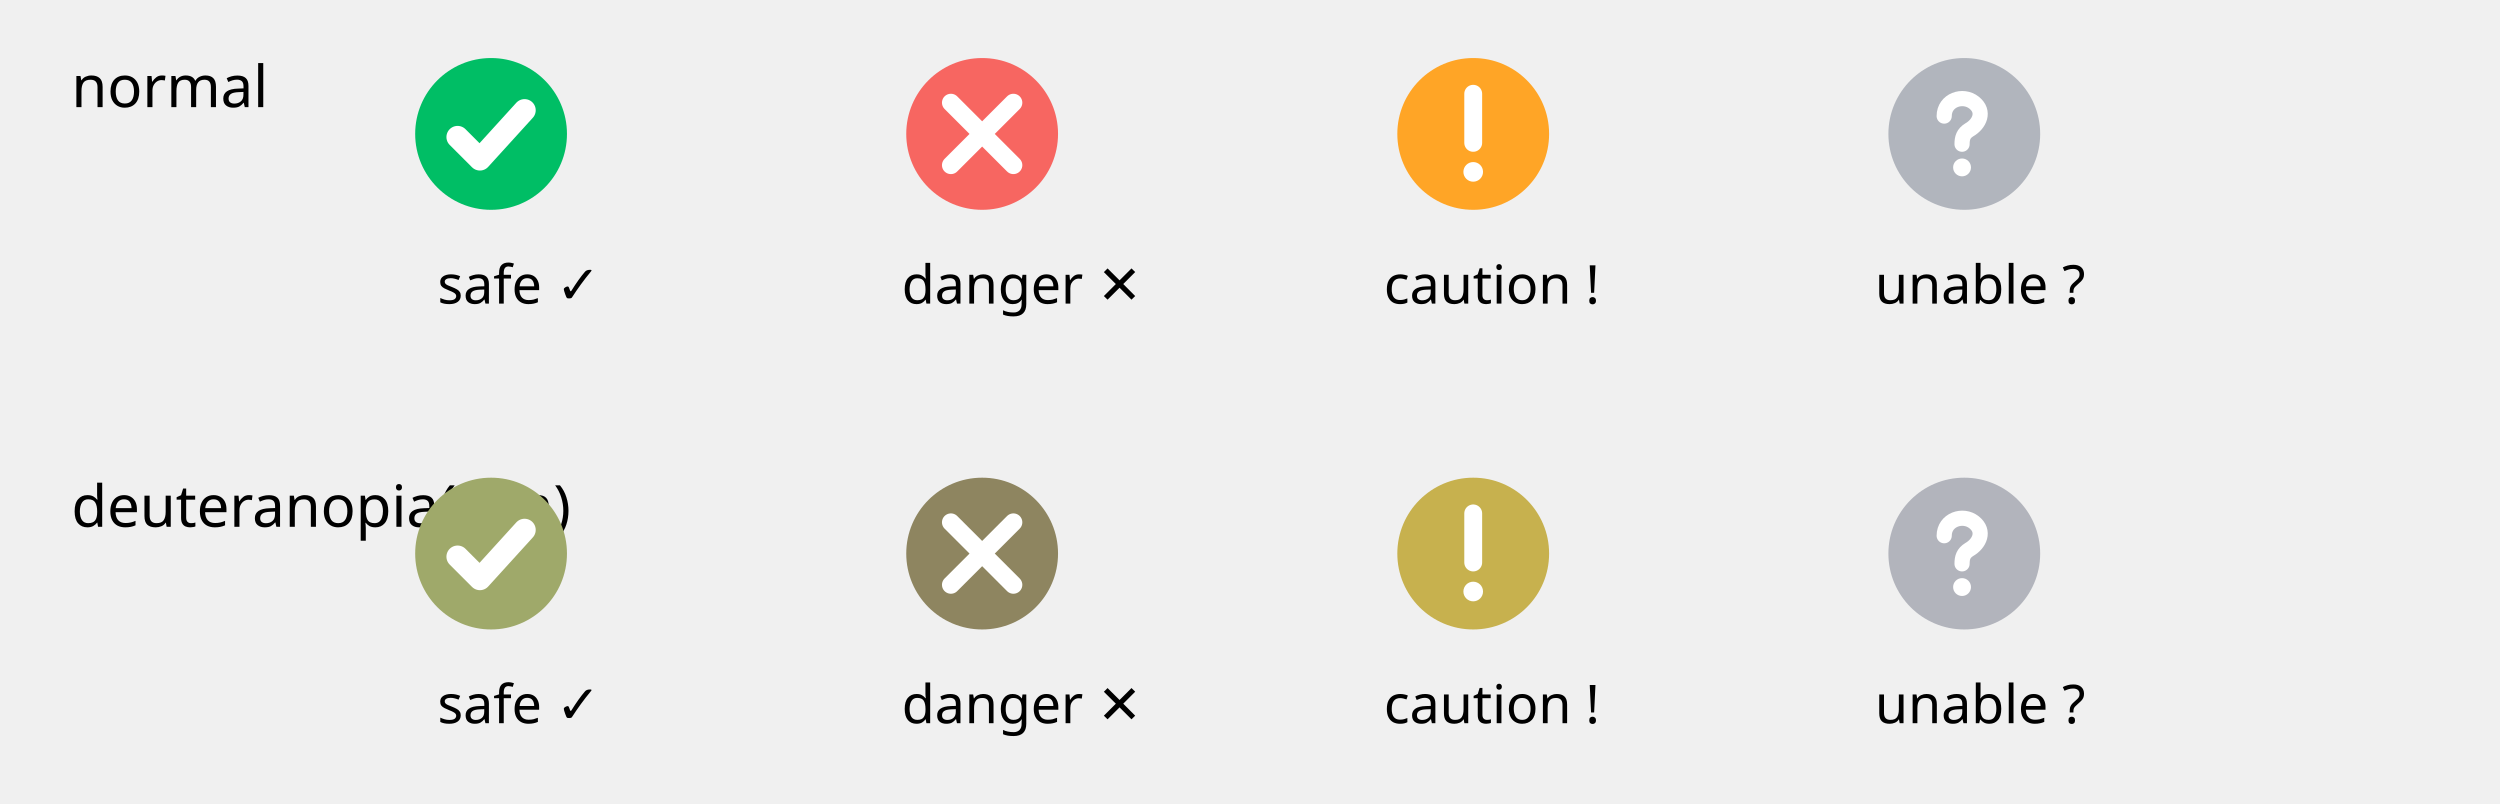
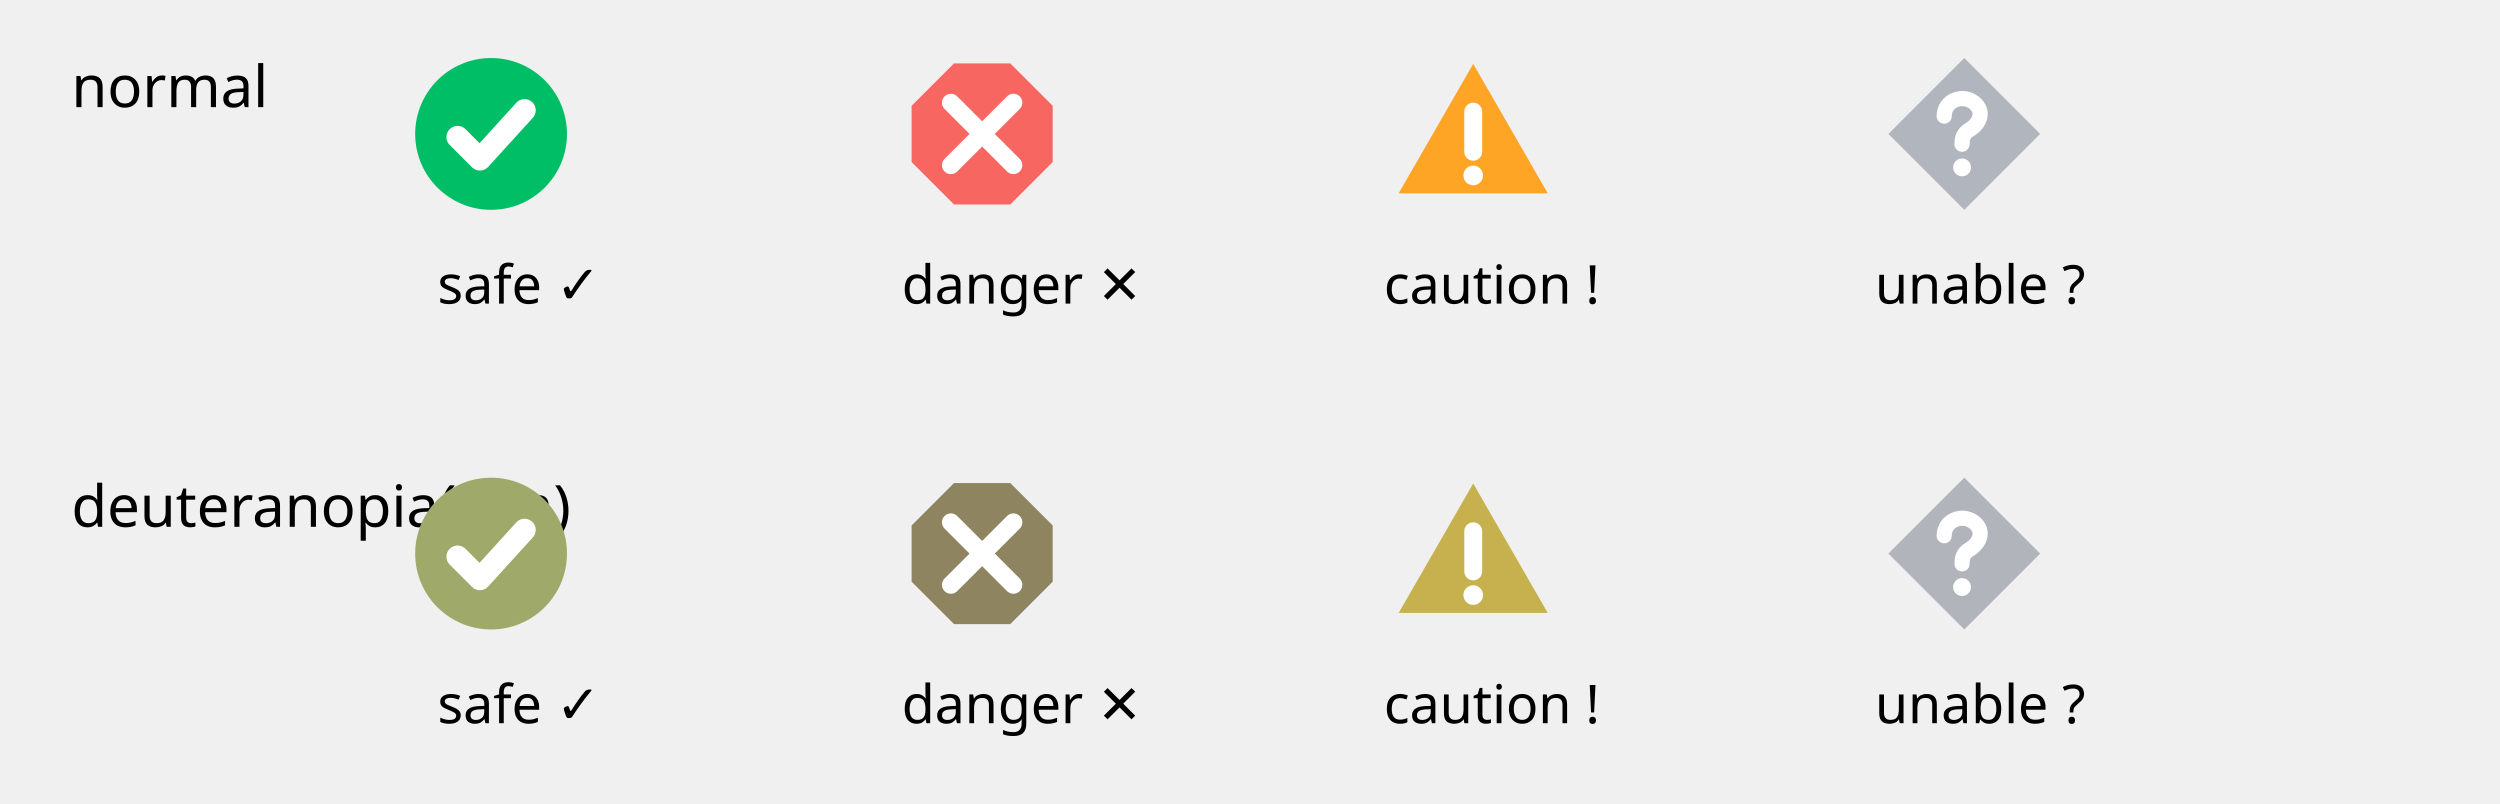
<svg xmlns="http://www.w3.org/2000/svg" width="560" height="180" font-family="sans-serif">
  <text x="16" y="24" font-size="13">normal</text>
  <text x="16" y="118" font-size="13">deuteranopia(sim)</text>
  <g transform="translate(90,10)">
    <g>
      <circle cx="20" cy="20" r="17" fill="#00BE65" />
      <path d="M12.5 20.7l5 5 10-11" stroke="#fff" stroke-width="5" fill="none" stroke-linecap="round" stroke-linejoin="round" />
      <text x="8" y="58" font-size="12">safe ✓</text>
    </g>
    <g transform="translate(110,0)">
-       <circle cx="20" cy="20" r="17" fill="#F76661" />
+       <path d="M13.7 4.2h12.6l9.5 9.5v12.6l-9.5 9.5H13.7l-9.5-9.5V13.7z" fill="#F76661" />
      <path d="M13 13l14 14M27 13L13 27" stroke="#fff" stroke-width="4" stroke-linecap="round" />
      <text x="2" y="58" font-size="12">danger ✕</text>
    </g>
    <g transform="translate(220,0)">
-       <circle cx="20" cy="20" r="17" fill="#FFA526" />
-       <path d="M20 11v11" stroke="#fff" stroke-width="4" stroke-linecap="round" />
-       <circle cx="20" cy="28.5" r="2.2" fill="#fff" />
+       <path d="M20 4.3 36.7 33.3H3.3z" fill="#FFA526" />
+       <path d="M20 15v9" stroke="#fff" stroke-width="4" stroke-linecap="round" />
+       <circle cx="20" cy="29.3" r="2.2" fill="#fff" />
      <text x="0" y="58" font-size="12">caution !</text>
    </g>
    <g transform="translate(330,0)">
-       <circle cx="20" cy="20" r="17" fill="#B1B5BD" />
+       <path d="M20 3 37 20 20 37 3 20z" fill="#B1B5BD" />
      <path d="M15.5 16c0-3.6 4.2-5 6.7-3 2.5 2 1.2 4.8-1.1 6.1-1.3.8-1.6 1.8-1.6 3.2" stroke="#fff" stroke-width="3.4" fill="none" stroke-linecap="round" />
      <circle cx="19.5" cy="27.5" r="2" fill="#fff" />
      <text x="0" y="58" font-size="12">unable ?</text>
    </g>
  </g>
  <g transform="translate(90,104)">
    <g>
      <circle cx="20" cy="20" r="17" fill="#9FA96A" />
      <path d="M12.5 20.7l5 5 10-11" stroke="#fff" stroke-width="5" fill="none" stroke-linecap="round" stroke-linejoin="round" />
      <text x="8" y="58" font-size="12">safe ✓</text>
    </g>
    <g transform="translate(110,0)">
-       <circle cx="20" cy="20" r="17" fill="#8E8560" />
+       <path d="M13.7 4.2h12.6l9.5 9.5v12.6l-9.5 9.5H13.7l-9.5-9.5V13.7z" fill="#8E8560" />
      <path d="M13 13l14 14M27 13L13 27" stroke="#fff" stroke-width="4" stroke-linecap="round" />
      <text x="2" y="58" font-size="12">danger ✕</text>
    </g>
    <g transform="translate(220,0)">
-       <circle cx="20" cy="20" r="17" fill="#C7B14E" />
-       <path d="M20 11v11" stroke="#fff" stroke-width="4" stroke-linecap="round" />
-       <circle cx="20" cy="28.5" r="2.2" fill="#fff" />
+       <path d="M20 4.3 36.7 33.3H3.3z" fill="#C7B14E" />
+       <path d="M20 15v9" stroke="#fff" stroke-width="4" stroke-linecap="round" />
+       <circle cx="20" cy="29.3" r="2.2" fill="#fff" />
      <text x="0" y="58" font-size="12">caution !</text>
    </g>
    <g transform="translate(330,0)">
-       <circle cx="20" cy="20" r="17" fill="#B2B4BC" />
+       <path d="M20 3 37 20 20 37 3 20z" fill="#B2B4BC" />
      <path d="M15.5 16c0-3.6 4.2-5 6.7-3 2.5 2 1.2 4.8-1.1 6.1-1.3.8-1.6 1.8-1.6 3.2" stroke="#fff" stroke-width="3.4" fill="none" stroke-linecap="round" />
      <circle cx="19.5" cy="27.5" r="2" fill="#fff" />
      <text x="0" y="58" font-size="12">unable ?</text>
    </g>
  </g>
</svg>
